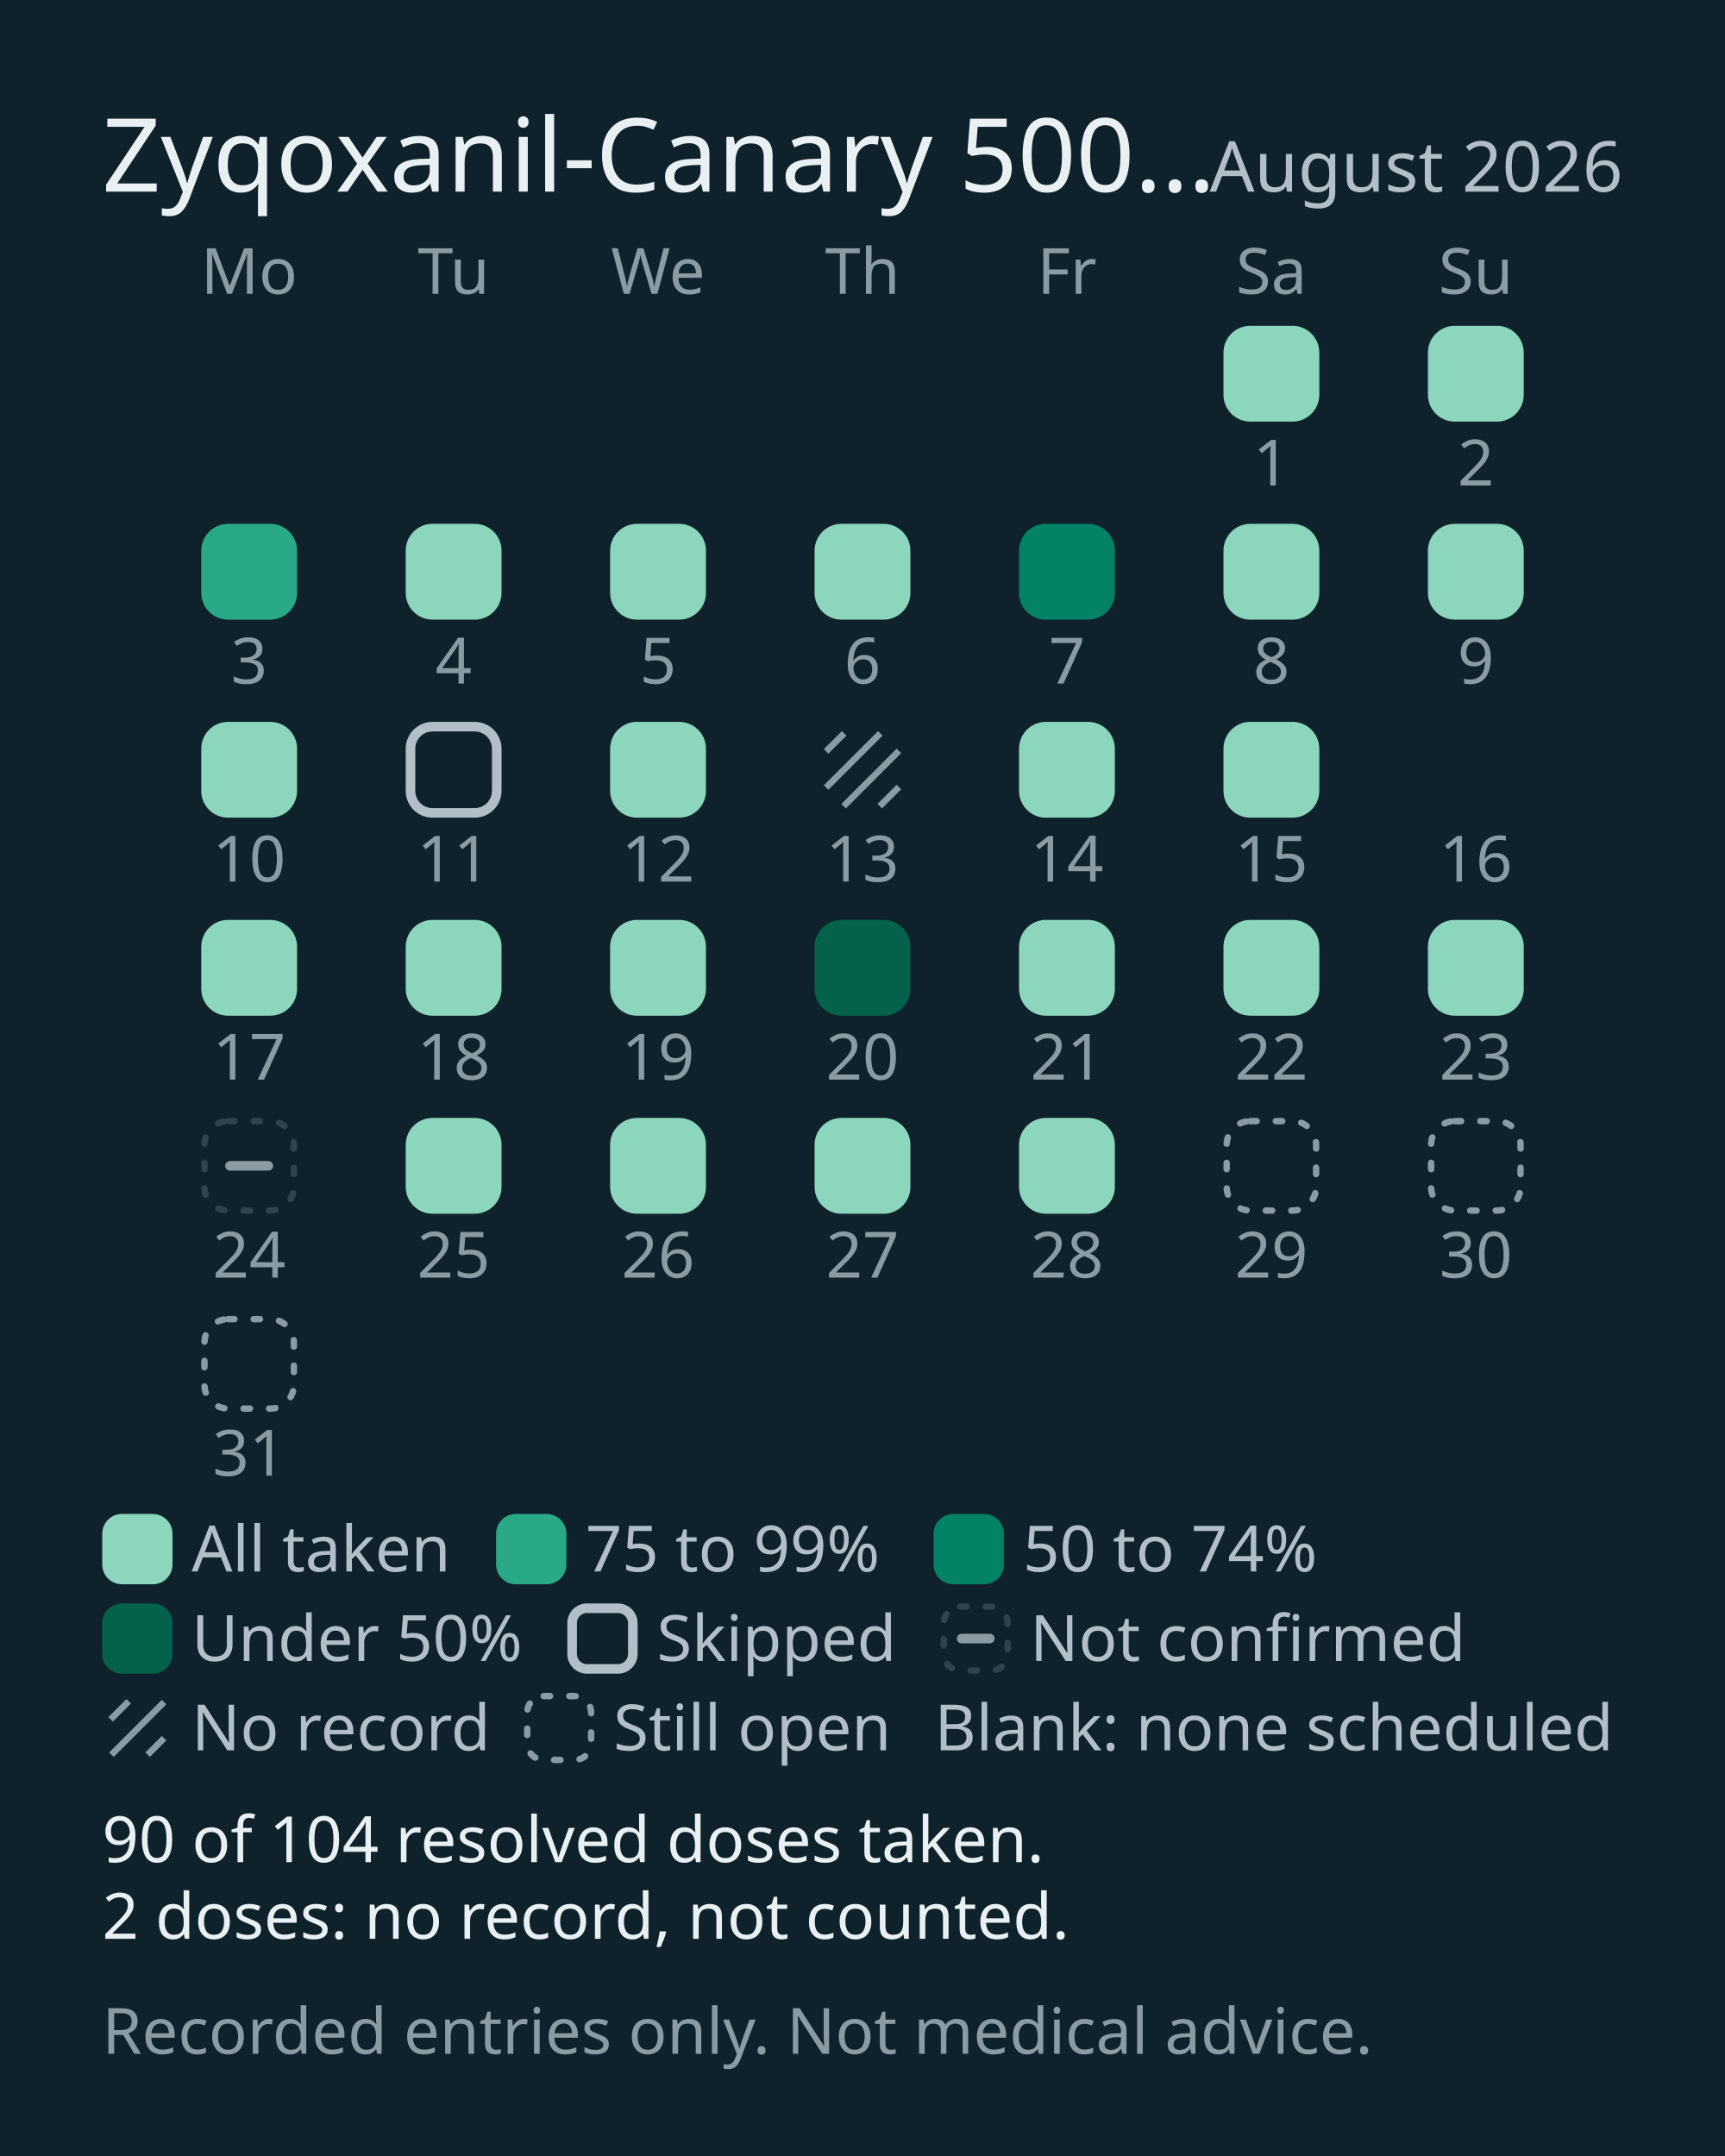
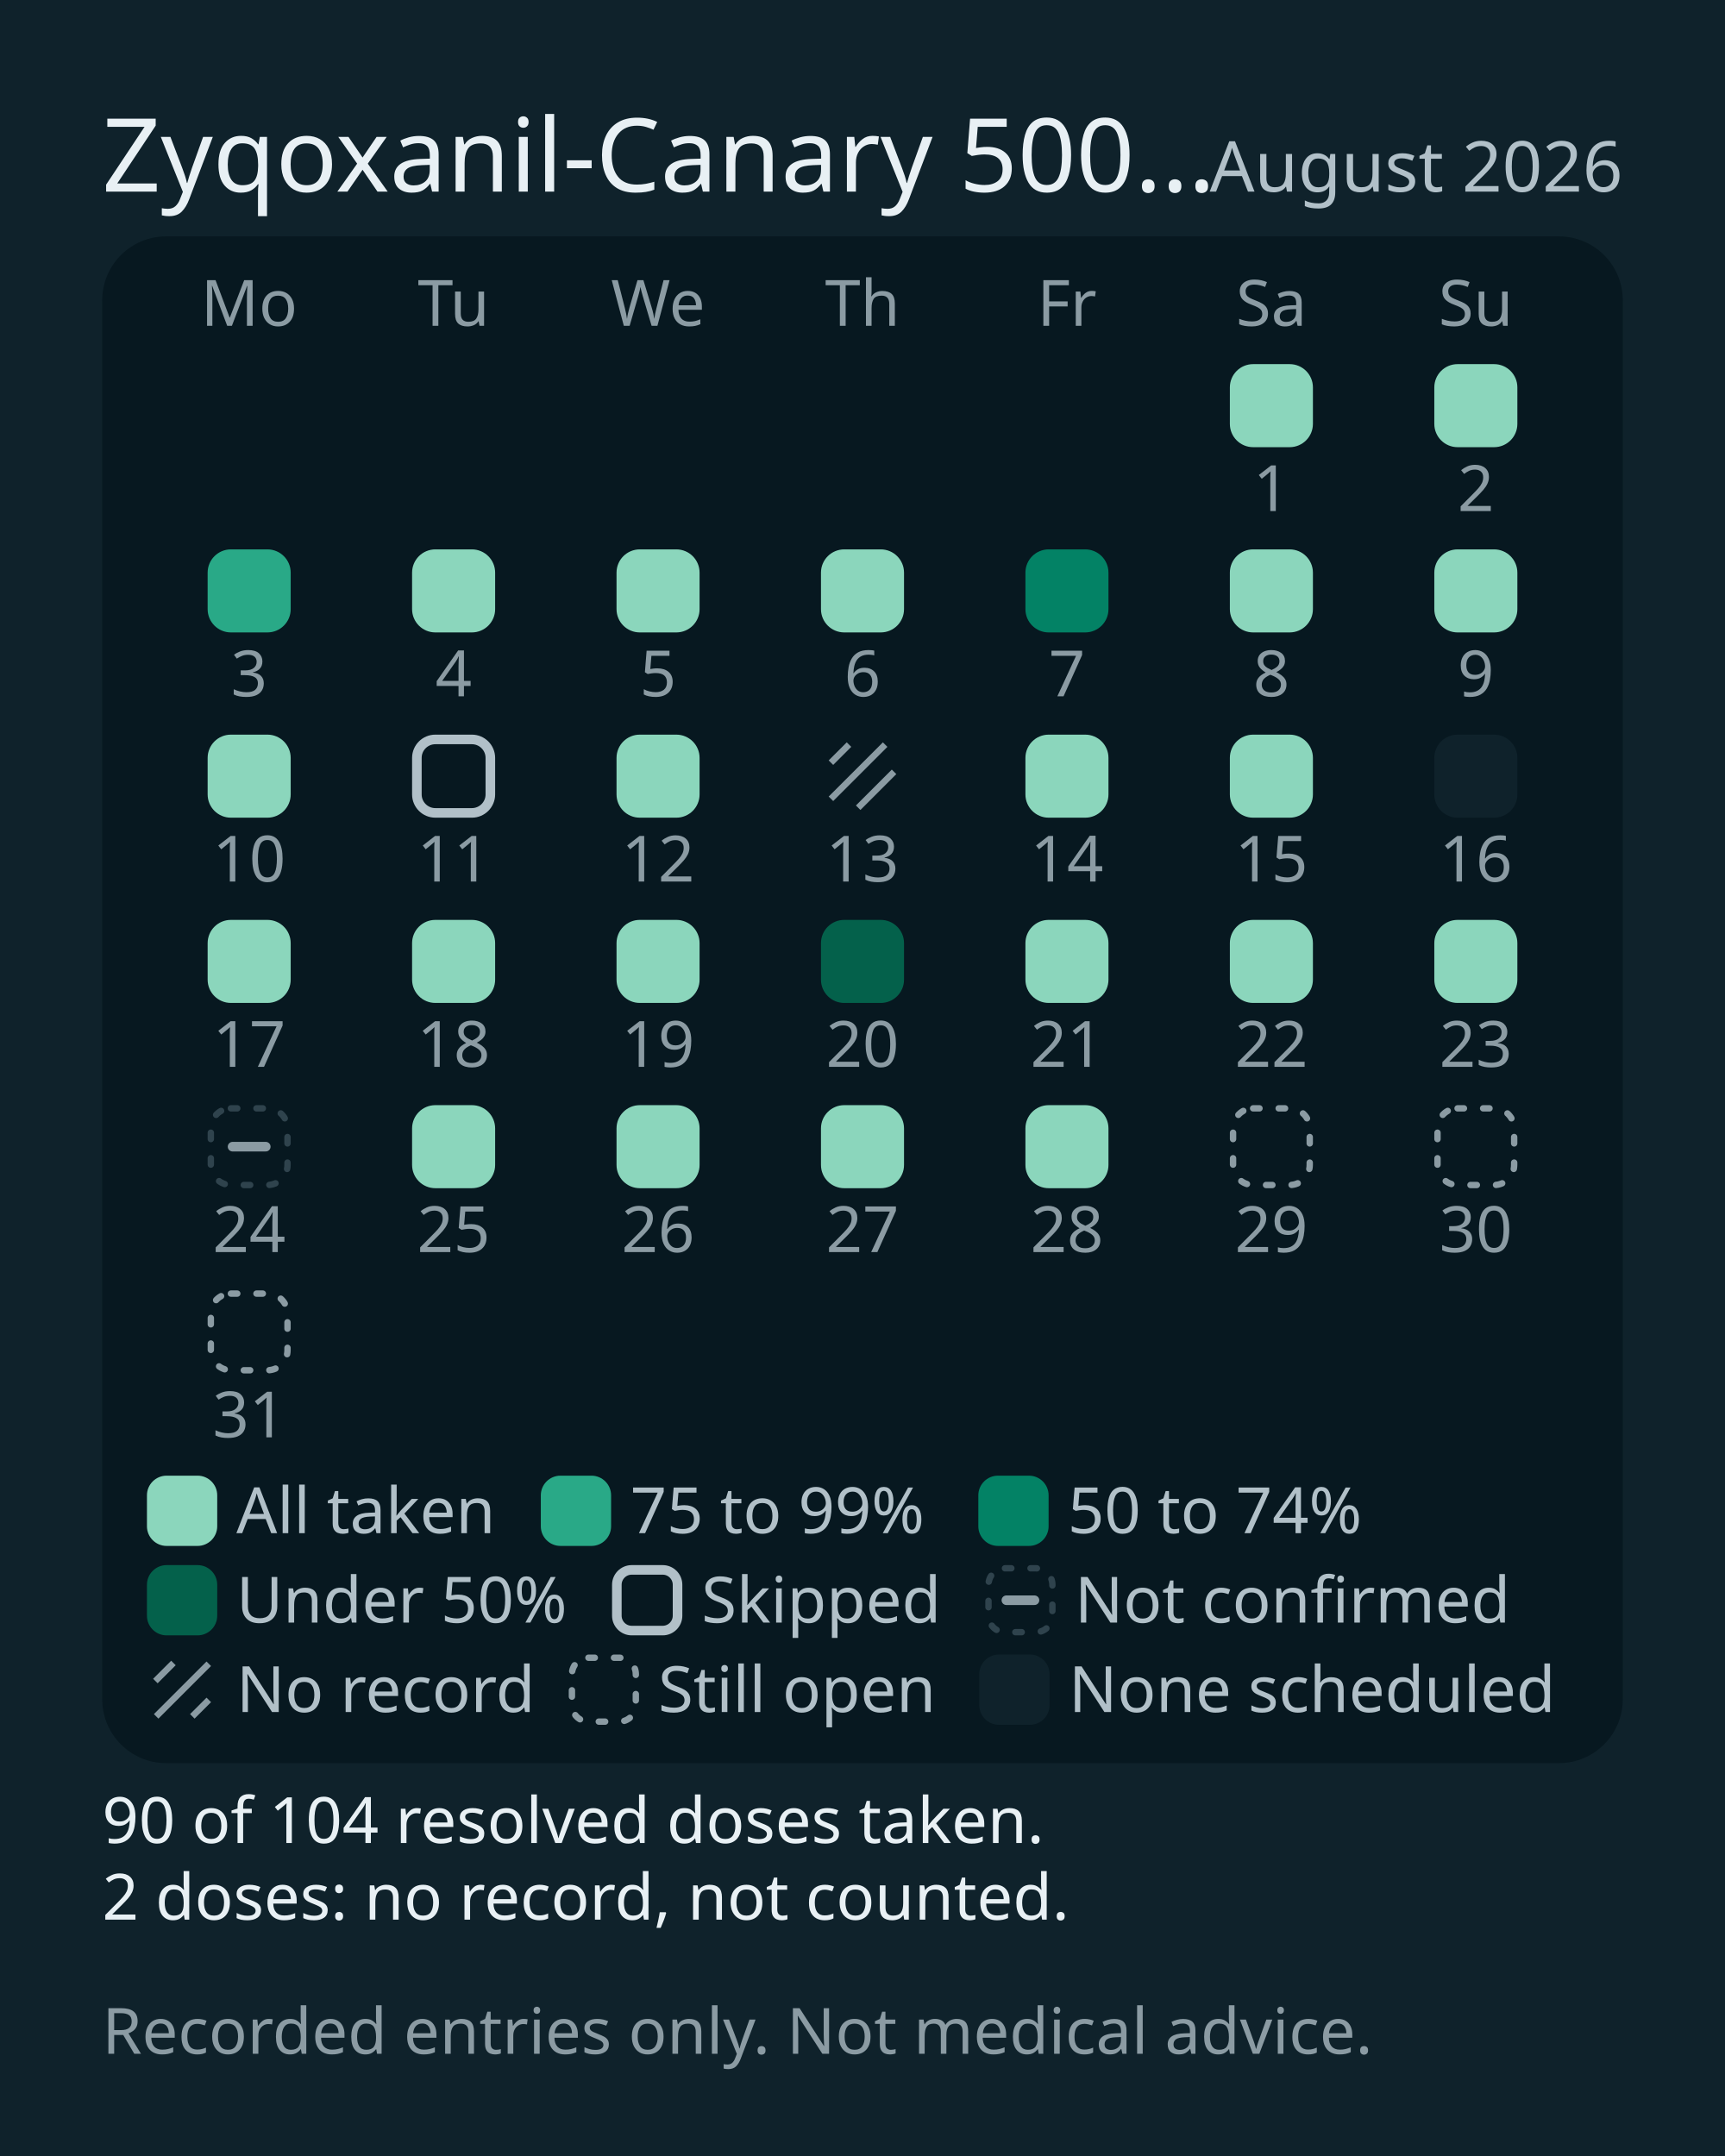
<svg xmlns="http://www.w3.org/2000/svg" width="1080" height="1350" viewBox="0 0 1080 1350">
  <rect width="1080" height="1350" fill="#0f222b" />
  <text x="64" y="120" font-family="IBM Plex Sans Condensed" font-weight="500" font-size="64" fill="#e8f0f4">Zyqoxanil-Canary 500…</text>
  <text x="1016" y="120" font-family="IBM Plex Sans" font-weight="500" font-size="44" fill="#b1c0c8" text-anchor="end">August 2026</text>
-   <text x="156" y="184" font-family="IBM Plex Sans" font-weight="500" font-size="40" fill="#8b9ba3" text-anchor="middle">Mo</text>
-   <text x="284" y="184" font-family="IBM Plex Sans" font-weight="500" font-size="40" fill="#8b9ba3" text-anchor="middle">Tu</text>
-   <text x="412" y="184" font-family="IBM Plex Sans" font-weight="500" font-size="40" fill="#8b9ba3" text-anchor="middle">We</text>
-   <text x="540" y="184" font-family="IBM Plex Sans" font-weight="500" font-size="40" fill="#8b9ba3" text-anchor="middle">Th</text>
-   <text x="668" y="184" font-family="IBM Plex Sans" font-weight="500" font-size="40" fill="#8b9ba3" text-anchor="middle">Fr</text>
-   <text x="796" y="184" font-family="IBM Plex Sans" font-weight="500" font-size="40" fill="#8b9ba3" text-anchor="middle">Sa</text>
-   <text x="924" y="184" font-family="IBM Plex Sans" font-weight="500" font-size="40" fill="#8b9ba3" text-anchor="middle">Su</text>
+   <rect x="64" y="148" width="952" height="956" rx="40" fill="#071820" />
+   <text x="156" y="204" font-family="IBM Plex Sans" font-weight="500" font-size="40" fill="#8b9ba3" text-anchor="middle">Mo</text>
+   <text x="284" y="204" font-family="IBM Plex Sans" font-weight="500" font-size="40" fill="#8b9ba3" text-anchor="middle">Tu</text>
+   <text x="412" y="204" font-family="IBM Plex Sans" font-weight="500" font-size="40" fill="#8b9ba3" text-anchor="middle">We</text>
+   <text x="540" y="204" font-family="IBM Plex Sans" font-weight="500" font-size="40" fill="#8b9ba3" text-anchor="middle">Th</text>
+   <text x="668" y="204" font-family="IBM Plex Sans" font-weight="500" font-size="40" fill="#8b9ba3" text-anchor="middle">Fr</text>
+   <text x="796" y="204" font-family="IBM Plex Sans" font-weight="500" font-size="40" fill="#8b9ba3" text-anchor="middle">Sa</text>
+   <text x="924" y="204" font-family="IBM Plex Sans" font-weight="500" font-size="40" fill="#8b9ba3" text-anchor="middle">Su</text>
  <g>
-     <rect x="766" y="204" width="60" height="60" rx="16.8" fill="#8bd6bc" />
+     <rect x="770" y="228" width="52" height="52" rx="14.56" fill="#8bd6bc" />
  </g>
-   <text x="796" y="304" font-family="IBM Plex Sans" font-weight="500" font-size="40" fill="#8b9ba3" text-anchor="middle">1</text>
+   <text x="796" y="320" font-family="IBM Plex Sans" font-weight="500" font-size="40" fill="#8b9ba3" text-anchor="middle">1</text>
  <g>
-     <rect x="894" y="204" width="60" height="60" rx="16.8" fill="#8bd6bc" />
+     <rect x="898" y="228" width="52" height="52" rx="14.56" fill="#8bd6bc" />
  </g>
-   <text x="924" y="304" font-family="IBM Plex Sans" font-weight="500" font-size="40" fill="#8b9ba3" text-anchor="middle">2</text>
+   <text x="924" y="320" font-family="IBM Plex Sans" font-weight="500" font-size="40" fill="#8b9ba3" text-anchor="middle">2</text>
  <g>
-     <rect x="126" y="328" width="60" height="60" rx="16.8" fill="#29a987" />
+     <rect x="130" y="344" width="52" height="52" rx="14.56" fill="#29a987" />
  </g>
-   <text x="156" y="428" font-family="IBM Plex Sans" font-weight="500" font-size="40" fill="#8b9ba3" text-anchor="middle">3</text>
+   <text x="156" y="436" font-family="IBM Plex Sans" font-weight="500" font-size="40" fill="#8b9ba3" text-anchor="middle">3</text>
  <g>
-     <rect x="254" y="328" width="60" height="60" rx="16.8" fill="#8bd6bc" />
+     <rect x="258" y="344" width="52" height="52" rx="14.56" fill="#8bd6bc" />
  </g>
-   <text x="284" y="428" font-family="IBM Plex Sans" font-weight="500" font-size="40" fill="#8b9ba3" text-anchor="middle">4</text>
+   <text x="284" y="436" font-family="IBM Plex Sans" font-weight="500" font-size="40" fill="#8b9ba3" text-anchor="middle">4</text>
  <g>
-     <rect x="382" y="328" width="60" height="60" rx="16.8" fill="#8bd6bc" />
+     <rect x="386" y="344" width="52" height="52" rx="14.56" fill="#8bd6bc" />
  </g>
-   <text x="412" y="428" font-family="IBM Plex Sans" font-weight="500" font-size="40" fill="#8b9ba3" text-anchor="middle">5</text>
+   <text x="412" y="436" font-family="IBM Plex Sans" font-weight="500" font-size="40" fill="#8b9ba3" text-anchor="middle">5</text>
  <g>
-     <rect x="510" y="328" width="60" height="60" rx="16.8" fill="#8bd6bc" />
+     <rect x="514" y="344" width="52" height="52" rx="14.56" fill="#8bd6bc" />
  </g>
-   <text x="540" y="428" font-family="IBM Plex Sans" font-weight="500" font-size="40" fill="#8b9ba3" text-anchor="middle">6</text>
+   <text x="540" y="436" font-family="IBM Plex Sans" font-weight="500" font-size="40" fill="#8b9ba3" text-anchor="middle">6</text>
  <g>
-     <rect x="638" y="328" width="60" height="60" rx="16.8" fill="#038265" />
+     <rect x="642" y="344" width="52" height="52" rx="14.56" fill="#038265" />
  </g>
-   <text x="668" y="428" font-family="IBM Plex Sans" font-weight="500" font-size="40" fill="#8b9ba3" text-anchor="middle">7</text>
+   <text x="668" y="436" font-family="IBM Plex Sans" font-weight="500" font-size="40" fill="#8b9ba3" text-anchor="middle">7</text>
  <g>
-     <rect x="766" y="328" width="60" height="60" rx="16.8" fill="#8bd6bc" />
+     <rect x="770" y="344" width="52" height="52" rx="14.56" fill="#8bd6bc" />
  </g>
-   <text x="796" y="428" font-family="IBM Plex Sans" font-weight="500" font-size="40" fill="#8b9ba3" text-anchor="middle">8</text>
+   <text x="796" y="436" font-family="IBM Plex Sans" font-weight="500" font-size="40" fill="#8b9ba3" text-anchor="middle">8</text>
  <g>
-     <rect x="894" y="328" width="60" height="60" rx="16.8" fill="#8bd6bc" />
+     <rect x="898" y="344" width="52" height="52" rx="14.56" fill="#8bd6bc" />
  </g>
-   <text x="924" y="428" font-family="IBM Plex Sans" font-weight="500" font-size="40" fill="#8b9ba3" text-anchor="middle">9</text>
+   <text x="924" y="436" font-family="IBM Plex Sans" font-weight="500" font-size="40" fill="#8b9ba3" text-anchor="middle">9</text>
  <g>
-     <rect x="126" y="452" width="60" height="60" rx="16.8" fill="#8bd6bc" />
+     <rect x="130" y="460" width="52" height="52" rx="14.56" fill="#8bd6bc" />
  </g>
  <text x="156" y="552" font-family="IBM Plex Sans" font-weight="500" font-size="40" fill="#8b9ba3" text-anchor="middle">10</text>
  <g>
-     <rect x="257" y="455" width="54" height="54" rx="13.8" fill="none" stroke="#b1c0c8" stroke-width="6" />
+     <rect x="261" y="463" width="46" height="46" rx="11.56" fill="none" stroke="#b1c0c8" stroke-width="6" />
  </g>
  <text x="284" y="552" font-family="IBM Plex Sans" font-weight="500" font-size="40" fill="#8b9ba3" text-anchor="middle">11</text>
  <g>
-     <rect x="382" y="452" width="60" height="60" rx="16.8" fill="#8bd6bc" />
+     <rect x="386" y="460" width="52" height="52" rx="14.56" fill="#8bd6bc" />
  </g>
  <text x="412" y="552" font-family="IBM Plex Sans" font-weight="500" font-size="40" fill="#8b9ba3" text-anchor="middle">12</text>
  <g>
-     <line x1="517.2" y1="470.51" x2="528.51" y2="459.2" stroke="#8b9ba3" stroke-width="4" />
-     <line x1="517.2" y1="493.14" x2="551.14" y2="459.2" stroke="#8b9ba3" stroke-width="4" />
-     <line x1="528.17" y1="504.8" x2="562.8" y2="470.17" stroke="#8b9ba3" stroke-width="4" />
-     <line x1="550.8" y1="504.8" x2="562.8" y2="492.8" stroke="#8b9ba3" stroke-width="4" />
+     <line x1="520.24" y1="477.55" x2="531.55" y2="466.24" stroke="#8b9ba3" stroke-width="4" />
+     <line x1="520.24" y1="500.18" x2="554.18" y2="466.24" stroke="#8b9ba3" stroke-width="4" />
+     <line x1="537.29" y1="505.76" x2="559.76" y2="483.29" stroke="#8b9ba3" stroke-width="4" />
  </g>
  <text x="540" y="552" font-family="IBM Plex Sans" font-weight="500" font-size="40" fill="#8b9ba3" text-anchor="middle">13</text>
  <g>
-     <rect x="638" y="452" width="60" height="60" rx="16.8" fill="#8bd6bc" />
+     <rect x="642" y="460" width="52" height="52" rx="14.56" fill="#8bd6bc" />
  </g>
  <text x="668" y="552" font-family="IBM Plex Sans" font-weight="500" font-size="40" fill="#8b9ba3" text-anchor="middle">14</text>
  <g>
-     <rect x="766" y="452" width="60" height="60" rx="16.8" fill="#8bd6bc" />
+     <rect x="770" y="460" width="52" height="52" rx="14.56" fill="#8bd6bc" />
  </g>
  <text x="796" y="552" font-family="IBM Plex Sans" font-weight="500" font-size="40" fill="#8b9ba3" text-anchor="middle">15</text>
+   <g>
+     <rect x="898" y="460" width="52" height="52" rx="14.56" fill="#0f222b" />
+   </g>
  <text x="924" y="552" font-family="IBM Plex Sans" font-weight="500" font-size="40" fill="#8b9ba3" text-anchor="middle">16</text>
  <g>
-     <rect x="126" y="576" width="60" height="60" rx="16.8" fill="#8bd6bc" />
+     <rect x="130" y="576" width="52" height="52" rx="14.56" fill="#8bd6bc" />
  </g>
-   <text x="156" y="676" font-family="IBM Plex Sans" font-weight="500" font-size="40" fill="#8b9ba3" text-anchor="middle">17</text>
+   <text x="156" y="668" font-family="IBM Plex Sans" font-weight="500" font-size="40" fill="#8b9ba3" text-anchor="middle">17</text>
  <g>
-     <rect x="254" y="576" width="60" height="60" rx="16.8" fill="#8bd6bc" />
+     <rect x="258" y="576" width="52" height="52" rx="14.56" fill="#8bd6bc" />
  </g>
-   <text x="284" y="676" font-family="IBM Plex Sans" font-weight="500" font-size="40" fill="#8b9ba3" text-anchor="middle">18</text>
+   <text x="284" y="668" font-family="IBM Plex Sans" font-weight="500" font-size="40" fill="#8b9ba3" text-anchor="middle">18</text>
  <g>
-     <rect x="382" y="576" width="60" height="60" rx="16.8" fill="#8bd6bc" />
+     <rect x="386" y="576" width="52" height="52" rx="14.56" fill="#8bd6bc" />
  </g>
-   <text x="412" y="676" font-family="IBM Plex Sans" font-weight="500" font-size="40" fill="#8b9ba3" text-anchor="middle">19</text>
+   <text x="412" y="668" font-family="IBM Plex Sans" font-weight="500" font-size="40" fill="#8b9ba3" text-anchor="middle">19</text>
  <g>
-     <rect x="510" y="576" width="60" height="60" rx="16.8" fill="#04614b" />
+     <rect x="514" y="576" width="52" height="52" rx="14.56" fill="#04614b" />
  </g>
-   <text x="540" y="676" font-family="IBM Plex Sans" font-weight="500" font-size="40" fill="#8b9ba3" text-anchor="middle">20</text>
+   <text x="540" y="668" font-family="IBM Plex Sans" font-weight="500" font-size="40" fill="#8b9ba3" text-anchor="middle">20</text>
  <g>
-     <rect x="638" y="576" width="60" height="60" rx="16.8" fill="#8bd6bc" />
+     <rect x="642" y="576" width="52" height="52" rx="14.56" fill="#8bd6bc" />
  </g>
-   <text x="668" y="676" font-family="IBM Plex Sans" font-weight="500" font-size="40" fill="#8b9ba3" text-anchor="middle">21</text>
+   <text x="668" y="668" font-family="IBM Plex Sans" font-weight="500" font-size="40" fill="#8b9ba3" text-anchor="middle">21</text>
  <g>
-     <rect x="766" y="576" width="60" height="60" rx="16.8" fill="#8bd6bc" />
+     <rect x="770" y="576" width="52" height="52" rx="14.56" fill="#8bd6bc" />
  </g>
-   <text x="796" y="676" font-family="IBM Plex Sans" font-weight="500" font-size="40" fill="#8b9ba3" text-anchor="middle">22</text>
+   <text x="796" y="668" font-family="IBM Plex Sans" font-weight="500" font-size="40" fill="#8b9ba3" text-anchor="middle">22</text>
  <g>
-     <rect x="894" y="576" width="60" height="60" rx="16.8" fill="#8bd6bc" />
+     <rect x="898" y="576" width="52" height="52" rx="14.56" fill="#8bd6bc" />
  </g>
-   <text x="924" y="676" font-family="IBM Plex Sans" font-weight="500" font-size="40" fill="#8b9ba3" text-anchor="middle">23</text>
+   <text x="924" y="668" font-family="IBM Plex Sans" font-weight="500" font-size="40" fill="#8b9ba3" text-anchor="middle">23</text>
  <g>
-     <rect x="128" y="702" width="56" height="56" rx="14.8" fill="none" stroke="#2f434d" stroke-width="4" stroke-linecap="round" stroke-linejoin="round" stroke-dasharray="4 12" />
-     <line x1="144" y1="730" x2="168" y2="730" stroke="#8b9ba3" stroke-width="6" stroke-linecap="round" stroke-linejoin="round" />
+     <rect x="132" y="694" width="48" height="48" rx="12.56" fill="none" stroke="#2f434d" stroke-width="4" stroke-linecap="round" stroke-linejoin="round" stroke-dasharray="4 12" />
+     <line x1="145.6" y1="718" x2="166.4" y2="718" stroke="#8b9ba3" stroke-width="6" stroke-linecap="round" stroke-linejoin="round" />
  </g>
-   <text x="156" y="800" font-family="IBM Plex Sans" font-weight="500" font-size="40" fill="#8b9ba3" text-anchor="middle">24</text>
+   <text x="156" y="784" font-family="IBM Plex Sans" font-weight="500" font-size="40" fill="#8b9ba3" text-anchor="middle">24</text>
  <g>
-     <rect x="254" y="700" width="60" height="60" rx="16.8" fill="#8bd6bc" />
+     <rect x="258" y="692" width="52" height="52" rx="14.56" fill="#8bd6bc" />
  </g>
-   <text x="284" y="800" font-family="IBM Plex Sans" font-weight="500" font-size="40" fill="#8b9ba3" text-anchor="middle">25</text>
+   <text x="284" y="784" font-family="IBM Plex Sans" font-weight="500" font-size="40" fill="#8b9ba3" text-anchor="middle">25</text>
  <g>
-     <rect x="382" y="700" width="60" height="60" rx="16.8" fill="#8bd6bc" />
+     <rect x="386" y="692" width="52" height="52" rx="14.56" fill="#8bd6bc" />
  </g>
-   <text x="412" y="800" font-family="IBM Plex Sans" font-weight="500" font-size="40" fill="#8b9ba3" text-anchor="middle">26</text>
+   <text x="412" y="784" font-family="IBM Plex Sans" font-weight="500" font-size="40" fill="#8b9ba3" text-anchor="middle">26</text>
  <g>
-     <rect x="510" y="700" width="60" height="60" rx="16.8" fill="#8bd6bc" />
+     <rect x="514" y="692" width="52" height="52" rx="14.56" fill="#8bd6bc" />
  </g>
-   <text x="540" y="800" font-family="IBM Plex Sans" font-weight="500" font-size="40" fill="#8b9ba3" text-anchor="middle">27</text>
+   <text x="540" y="784" font-family="IBM Plex Sans" font-weight="500" font-size="40" fill="#8b9ba3" text-anchor="middle">27</text>
  <g>
-     <rect x="638" y="700" width="60" height="60" rx="16.8" fill="#8bd6bc" />
+     <rect x="642" y="692" width="52" height="52" rx="14.56" fill="#8bd6bc" />
  </g>
-   <text x="668" y="800" font-family="IBM Plex Sans" font-weight="500" font-size="40" fill="#8b9ba3" text-anchor="middle">28</text>
+   <text x="668" y="784" font-family="IBM Plex Sans" font-weight="500" font-size="40" fill="#8b9ba3" text-anchor="middle">28</text>
  <g>
-     <rect x="768" y="702" width="56" height="56" rx="14.8" fill="none" stroke="#8b9ba3" stroke-width="4" stroke-linecap="round" stroke-linejoin="round" stroke-dasharray="4 12" />
+     <rect x="772" y="694" width="48" height="48" rx="12.56" fill="none" stroke="#8b9ba3" stroke-width="4" stroke-linecap="round" stroke-linejoin="round" stroke-dasharray="4 12" />
  </g>
-   <text x="796" y="800" font-family="IBM Plex Sans" font-weight="500" font-size="40" fill="#8b9ba3" text-anchor="middle">29</text>
+   <text x="796" y="784" font-family="IBM Plex Sans" font-weight="500" font-size="40" fill="#8b9ba3" text-anchor="middle">29</text>
  <g>
-     <rect x="896" y="702" width="56" height="56" rx="14.8" fill="none" stroke="#8b9ba3" stroke-width="4" stroke-linecap="round" stroke-linejoin="round" stroke-dasharray="4 12" />
+     <rect x="900" y="694" width="48" height="48" rx="12.56" fill="none" stroke="#8b9ba3" stroke-width="4" stroke-linecap="round" stroke-linejoin="round" stroke-dasharray="4 12" />
  </g>
-   <text x="924" y="800" font-family="IBM Plex Sans" font-weight="500" font-size="40" fill="#8b9ba3" text-anchor="middle">30</text>
+   <text x="924" y="784" font-family="IBM Plex Sans" font-weight="500" font-size="40" fill="#8b9ba3" text-anchor="middle">30</text>
  <g>
-     <rect x="128" y="826" width="56" height="56" rx="14.8" fill="none" stroke="#8b9ba3" stroke-width="4" stroke-linecap="round" stroke-linejoin="round" stroke-dasharray="4 12" />
+     <rect x="132" y="810" width="48" height="48" rx="12.56" fill="none" stroke="#8b9ba3" stroke-width="4" stroke-linecap="round" stroke-linejoin="round" stroke-dasharray="4 12" />
  </g>
-   <text x="156" y="924" font-family="IBM Plex Sans" font-weight="500" font-size="40" fill="#8b9ba3" text-anchor="middle">31</text>
+   <text x="156" y="900" font-family="IBM Plex Sans" font-weight="500" font-size="40" fill="#8b9ba3" text-anchor="middle">31</text>
  <g>
-     <rect x="64" y="948" width="44" height="44" rx="12.32" fill="#8bd6bc" />
+     <rect x="92" y="924" width="44" height="44" rx="12.32" fill="#8bd6bc" />
  </g>
-   <text x="120" y="984" font-family="IBM Plex Sans" font-weight="500" font-size="40" fill="#b1c0c8">All taken</text>
+   <text x="148" y="960" font-family="IBM Plex Sans" font-weight="500" font-size="40" fill="#b1c0c8">All taken</text>
  <g>
-     <rect x="310.6" y="948" width="44" height="44" rx="12.32" fill="#29a987" />
+     <rect x="338.6" y="924" width="44" height="44" rx="12.32" fill="#29a987" />
  </g>
-   <text x="366.6" y="984" font-family="IBM Plex Sans" font-weight="500" font-size="40" fill="#b1c0c8">75 to 99%</text>
+   <text x="394.6" y="960" font-family="IBM Plex Sans" font-weight="500" font-size="40" fill="#b1c0c8">75 to 99%</text>
  <g>
-     <rect x="584.52" y="948" width="44" height="44" rx="12.32" fill="#038265" />
+     <rect x="612.52" y="924" width="44" height="44" rx="12.32" fill="#038265" />
  </g>
-   <text x="640.52" y="984" font-family="IBM Plex Sans" font-weight="500" font-size="40" fill="#b1c0c8">50 to 74%</text>
+   <text x="668.52" y="960" font-family="IBM Plex Sans" font-weight="500" font-size="40" fill="#b1c0c8">50 to 74%</text>
  <g>
-     <rect x="64" y="1004" width="44" height="44" rx="12.32" fill="#04614b" />
+     <rect x="92" y="980" width="44" height="44" rx="12.32" fill="#04614b" />
  </g>
-   <text x="120" y="1040" font-family="IBM Plex Sans" font-weight="500" font-size="40" fill="#b1c0c8">Under 50%</text>
+   <text x="148" y="1016" font-family="IBM Plex Sans" font-weight="500" font-size="40" fill="#b1c0c8">Under 50%</text>
  <g>
-     <rect x="358.2" y="1007" width="38" height="38" rx="9.32" fill="none" stroke="#b1c0c8" stroke-width="6" />
+     <rect x="386.2" y="983" width="38" height="38" rx="9.32" fill="none" stroke="#b1c0c8" stroke-width="6" />
  </g>
-   <text x="411.2" y="1040" font-family="IBM Plex Sans" font-weight="500" font-size="40" fill="#b1c0c8">Skipped</text>
+   <text x="439.2" y="1016" font-family="IBM Plex Sans" font-weight="500" font-size="40" fill="#b1c0c8">Skipped</text>
  <g>
-     <rect x="590.88" y="1006" width="40" height="40" rx="10.32" fill="none" stroke="#2f434d" stroke-width="4" stroke-linecap="round" stroke-linejoin="round" stroke-dasharray="4 12" />
-     <line x1="602.08" y1="1026" x2="619.68" y2="1026" stroke="#8b9ba3" stroke-width="6" stroke-linecap="round" stroke-linejoin="round" />
+     <rect x="618.88" y="982" width="40" height="40" rx="10.32" fill="none" stroke="#2f434d" stroke-width="4" stroke-linecap="round" stroke-linejoin="round" stroke-dasharray="4 12" />
+     <line x1="630.08" y1="1002" x2="647.68" y2="1002" stroke="#8b9ba3" stroke-width="6" stroke-linecap="round" stroke-linejoin="round" />
  </g>
-   <text x="644.88" y="1040" font-family="IBM Plex Sans" font-weight="500" font-size="40" fill="#b1c0c8">Not confirmed</text>
+   <text x="672.88" y="1016" font-family="IBM Plex Sans" font-weight="500" font-size="40" fill="#b1c0c8">Not confirmed</text>
  <g>
-     <line x1="69.28" y1="1076.59" x2="80.59" y2="1065.28" stroke="#8b9ba3" stroke-width="4" />
-     <line x1="69.78" y1="1098.72" x2="102.72" y2="1065.78" stroke="#8b9ba3" stroke-width="4" />
-     <line x1="92.41" y1="1098.72" x2="102.72" y2="1088.41" stroke="#8b9ba3" stroke-width="4" />
+     <line x1="97.28" y1="1052.59" x2="108.59" y2="1041.28" stroke="#8b9ba3" stroke-width="4" />
+     <line x1="97.78" y1="1074.72" x2="130.72" y2="1041.78" stroke="#8b9ba3" stroke-width="4" />
+     <line x1="120.41" y1="1074.72" x2="130.72" y2="1064.41" stroke="#8b9ba3" stroke-width="4" />
  </g>
-   <text x="120" y="1096" font-family="IBM Plex Sans" font-weight="500" font-size="40" fill="#b1c0c8">No record</text>
+   <text x="148" y="1072" font-family="IBM Plex Sans" font-weight="500" font-size="40" fill="#b1c0c8">No record</text>
  <g>
-     <rect x="330.08" y="1062" width="40" height="40" rx="10.32" fill="none" stroke="#8b9ba3" stroke-width="4" stroke-linecap="round" stroke-linejoin="round" stroke-dasharray="4 12" />
+     <rect x="358.08" y="1038" width="40" height="40" rx="10.32" fill="none" stroke="#8b9ba3" stroke-width="4" stroke-linecap="round" stroke-linejoin="round" stroke-dasharray="4 12" />
  </g>
-   <text x="384.08" y="1096" font-family="IBM Plex Sans" font-weight="500" font-size="40" fill="#b1c0c8">Still open</text>
-   <text x="585.12" y="1096" font-family="IBM Plex Sans" font-weight="500" font-size="40" fill="#b1c0c8">Blank: none scheduled</text>
-   <text x="64" y="1166" font-family="IBM Plex Sans" font-weight="500" font-size="40" fill="#e8f0f4">90 of 104 resolved doses taken.</text>
-   <text x="64" y="1214" font-family="IBM Plex Sans" font-weight="500" font-size="40" fill="#e8f0f4">2 doses: no record, not counted.</text>
+   <text x="412.08" y="1072" font-family="IBM Plex Sans" font-weight="500" font-size="40" fill="#b1c0c8">Still open</text>
+   <g>
+     <rect x="613.12" y="1036" width="44" height="44" rx="12.32" fill="#0f222b" />
+   </g>
+   <text x="669.12" y="1072" font-family="IBM Plex Sans" font-weight="500" font-size="40" fill="#b1c0c8">None scheduled</text>
+   <text x="64" y="1154" font-family="IBM Plex Sans" font-weight="500" font-size="40" fill="#e8f0f4">90 of 104 resolved doses taken.</text>
+   <text x="64" y="1202" font-family="IBM Plex Sans" font-weight="500" font-size="40" fill="#e8f0f4">2 doses: no record, not counted.</text>
  <text x="64" y="1286" font-family="IBM Plex Sans" font-weight="500" font-size="40" fill="#8b9ba3">Recorded entries only. Not medical advice.</text>
</svg>
